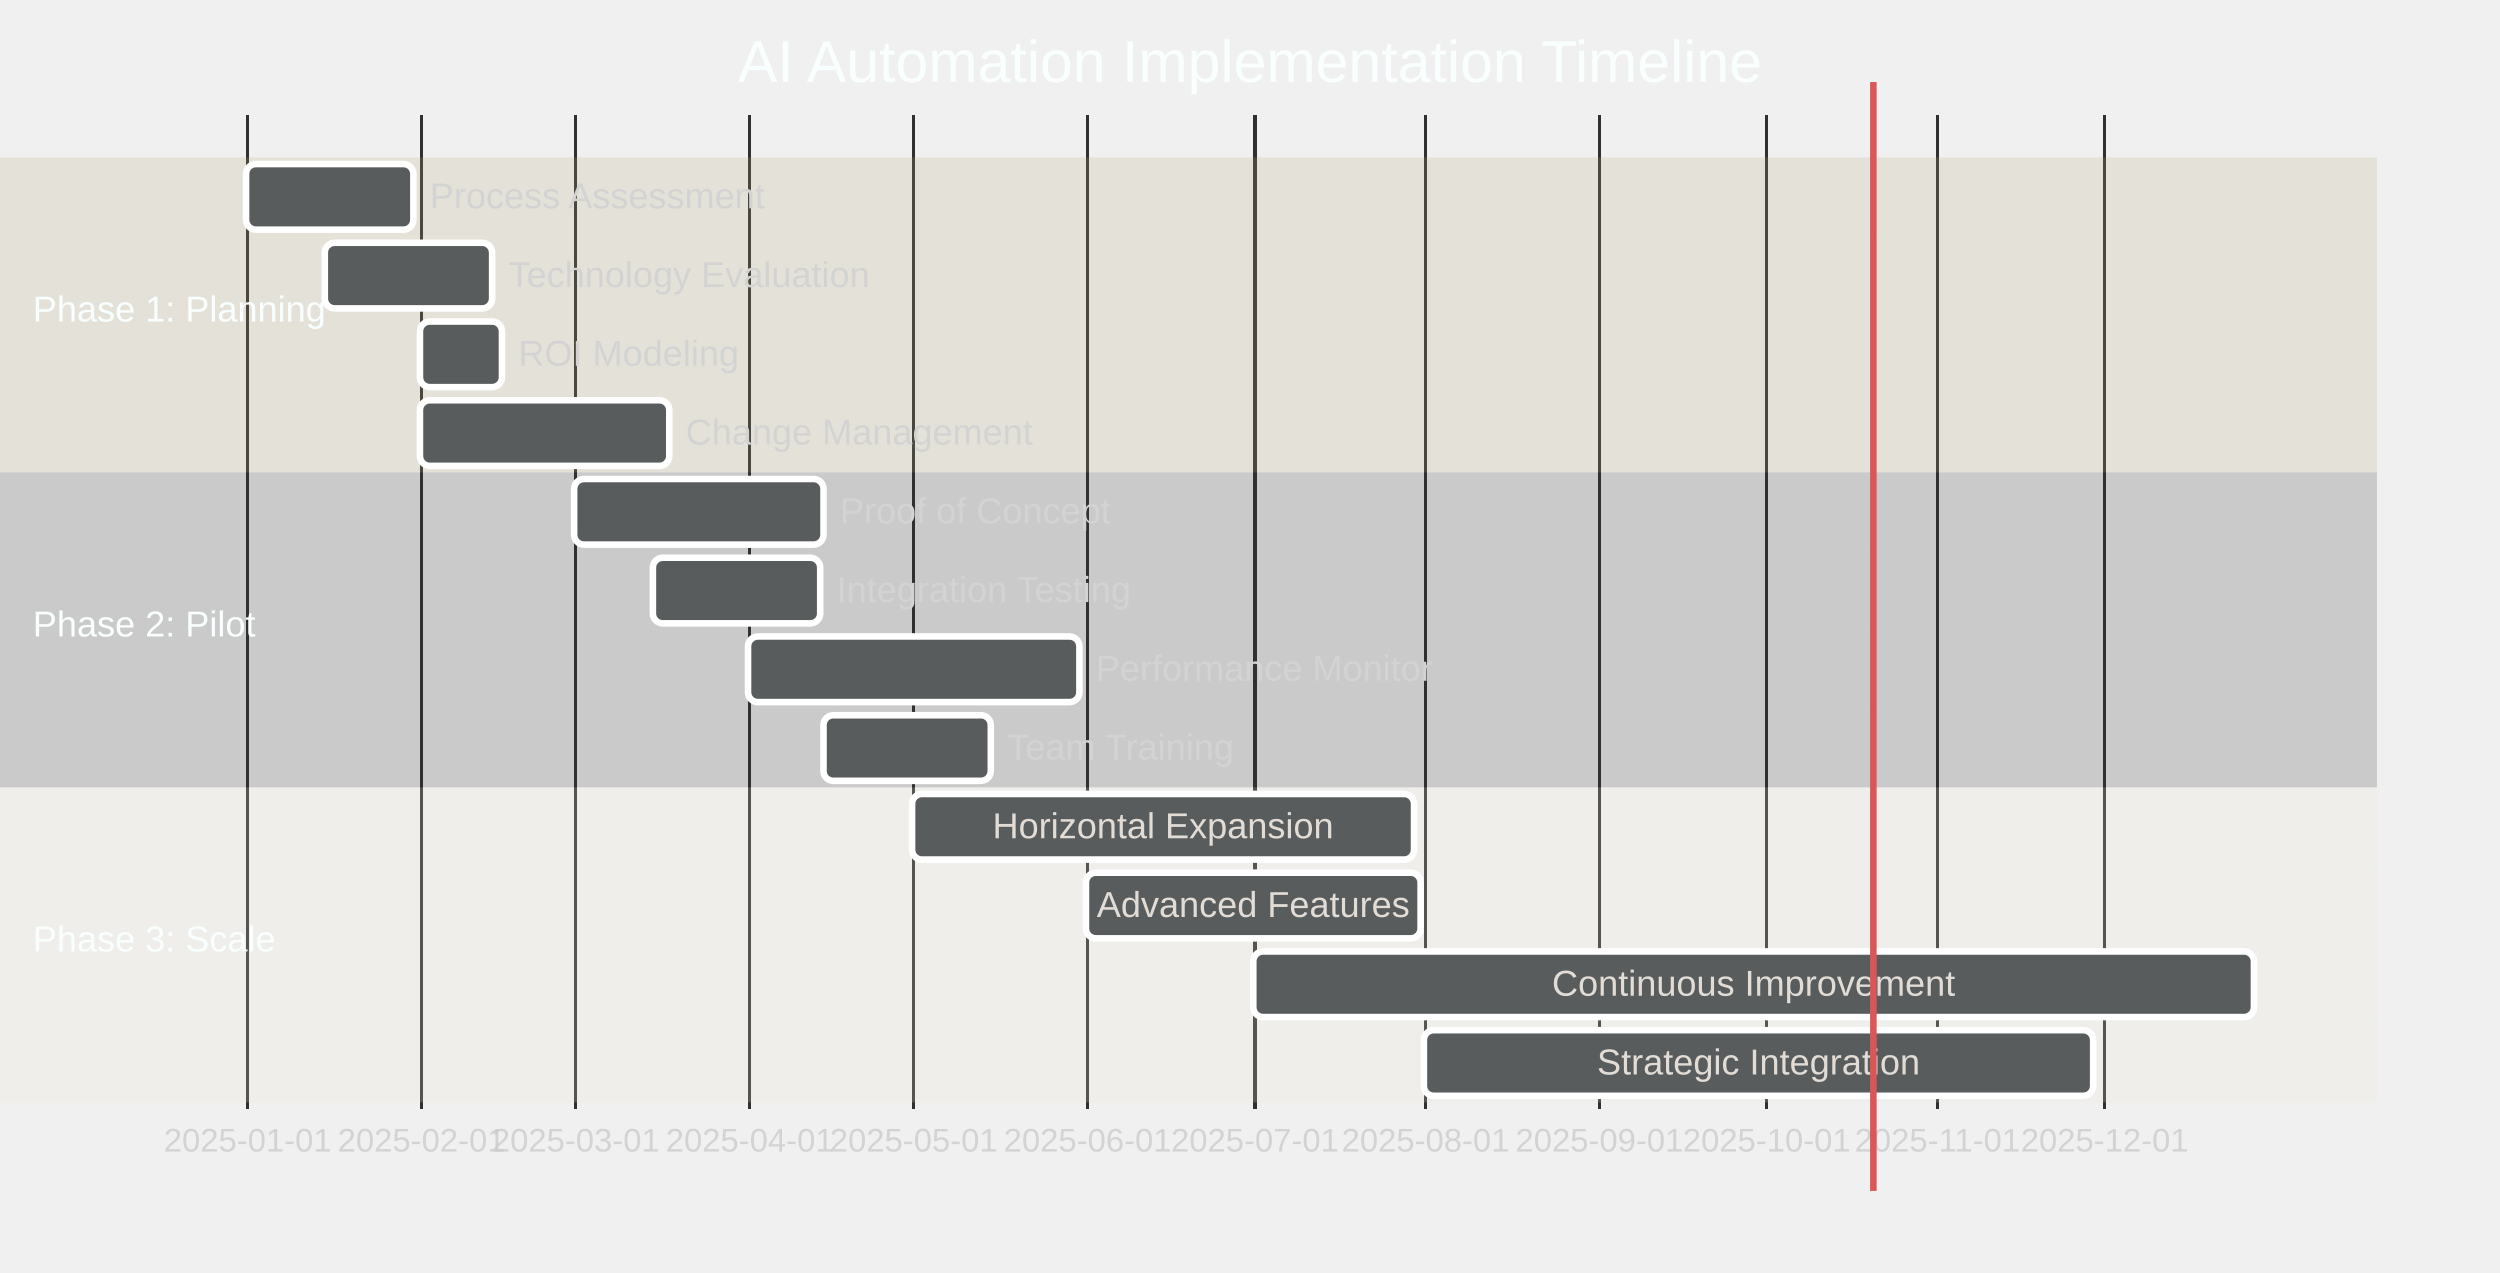
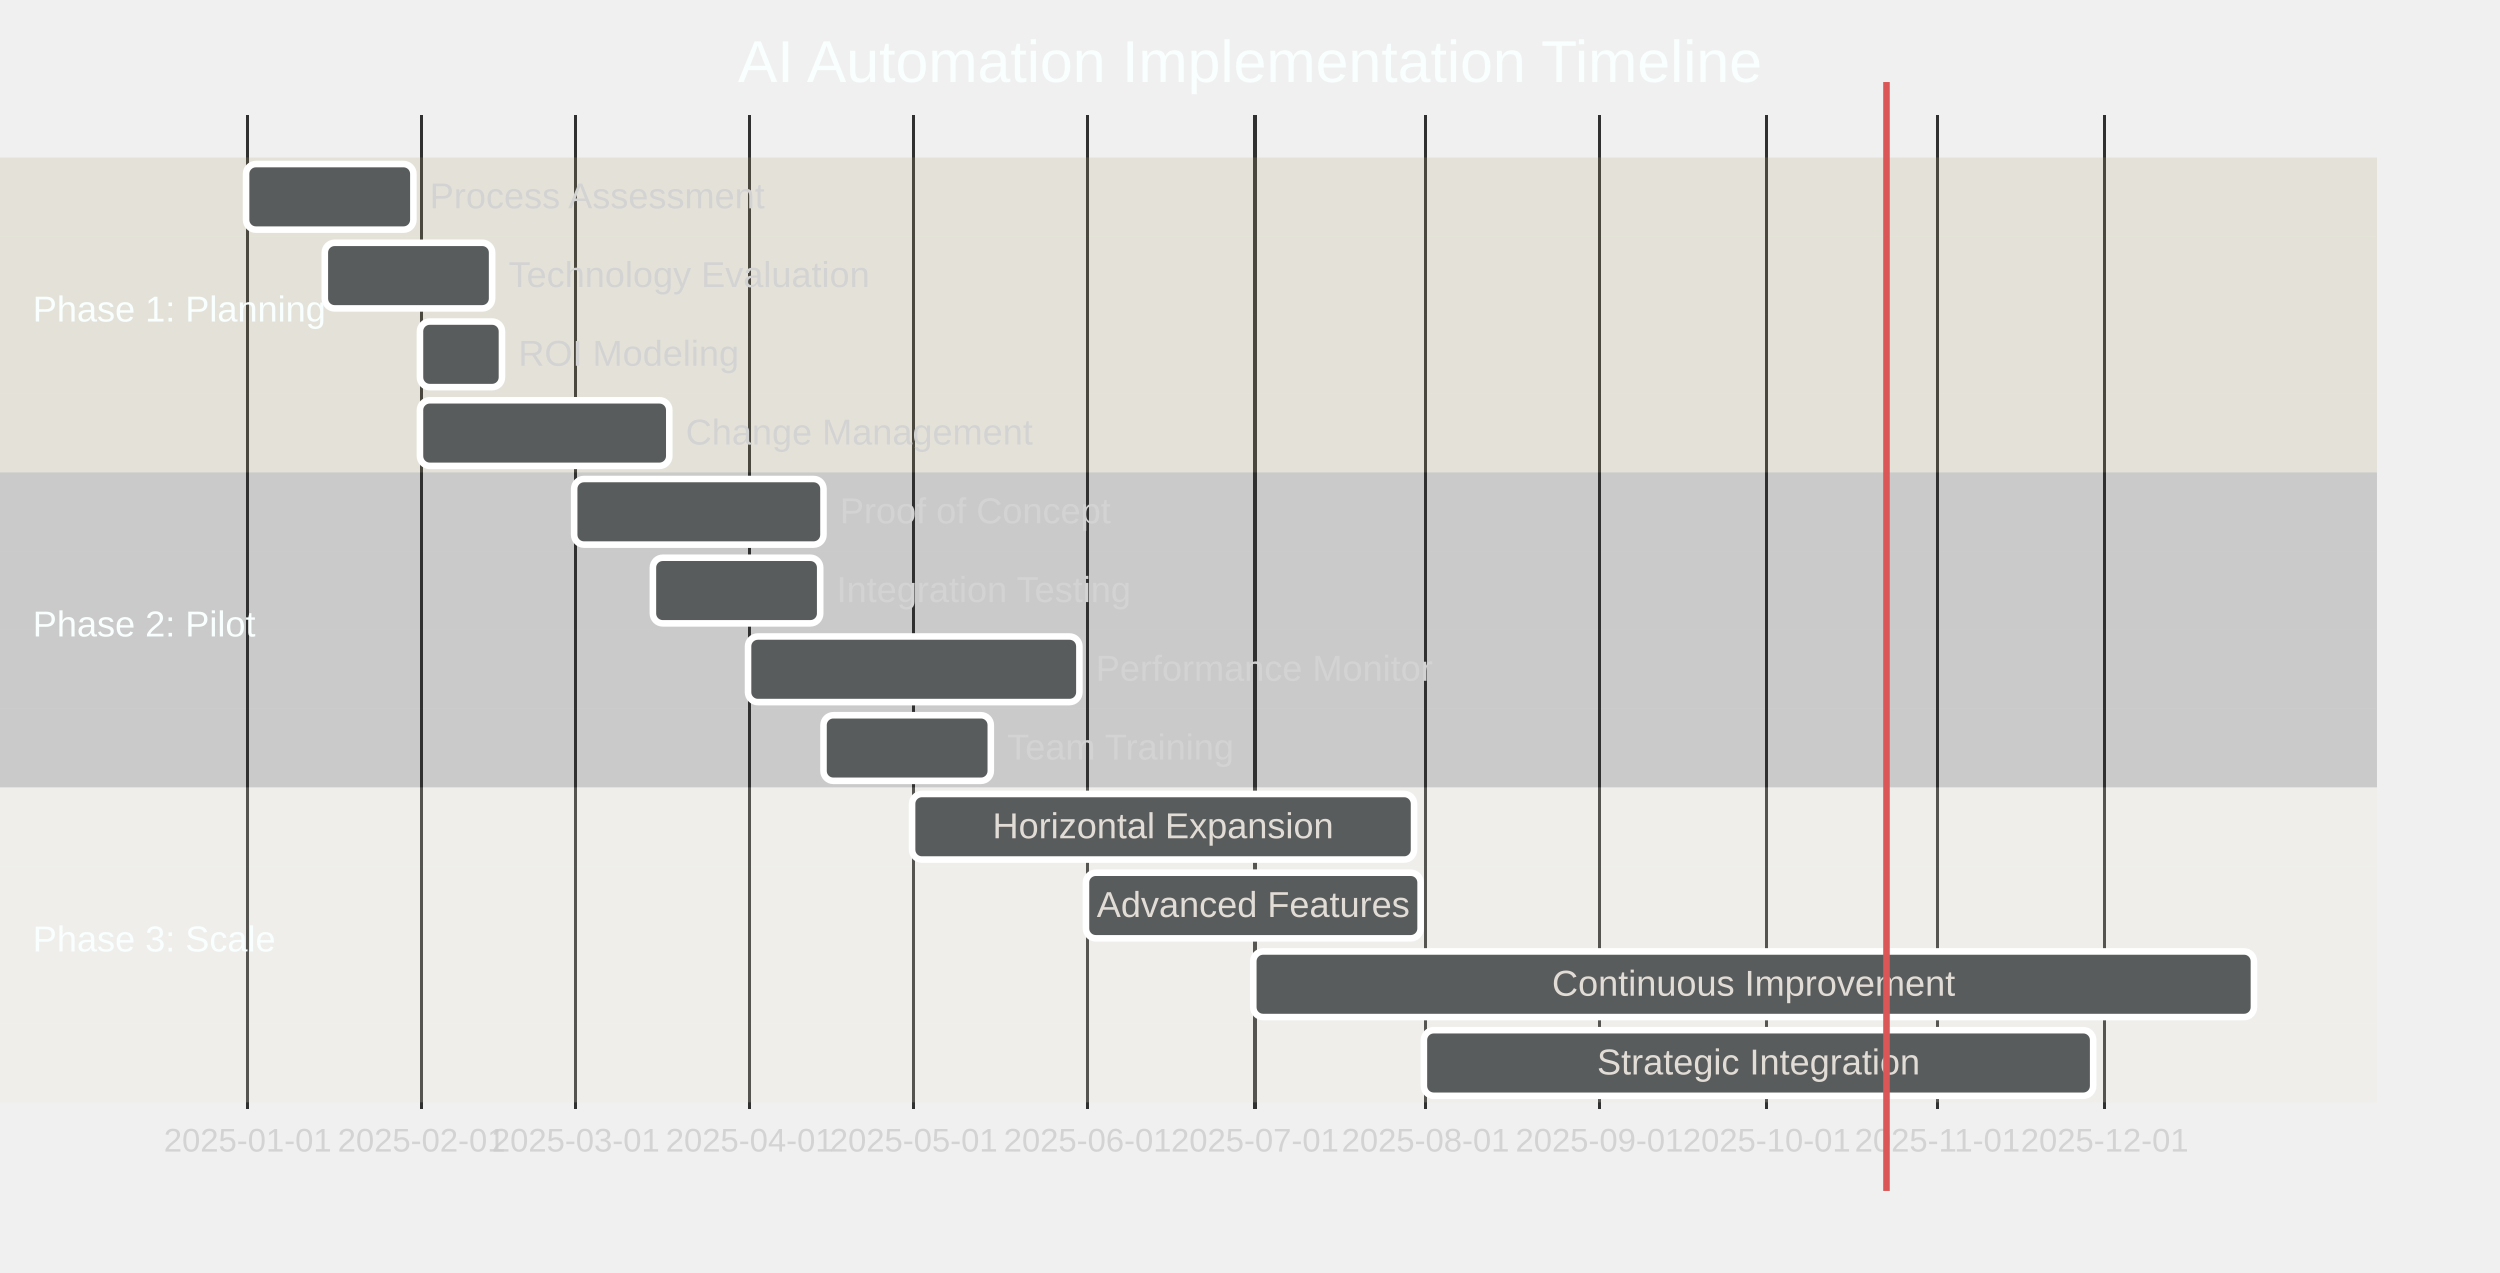
<svg xmlns="http://www.w3.org/2000/svg" aria-roledescription="gantt" role="graphics-document document" style="max-width: 762px; background-color: transparent;" viewBox="0 0 762 388" width="100%" id="my-svg">
  <style>#my-svg{font-family:"trebuchet ms",verdana,arial,sans-serif;font-size:16px;fill:#ccc;}#my-svg .error-icon{fill:#a44141;}#my-svg .error-text{fill:#ddd;stroke:#ddd;}#my-svg .edge-thickness-normal{stroke-width:2px;}#my-svg .edge-thickness-thick{stroke-width:3.5px;}#my-svg .edge-pattern-solid{stroke-dasharray:0;}#my-svg .edge-pattern-dashed{stroke-dasharray:3;}#my-svg .edge-pattern-dotted{stroke-dasharray:2;}#my-svg .marker{fill:lightgrey;stroke:lightgrey;}#my-svg .marker.cross{stroke:lightgrey;}#my-svg svg{font-family:"trebuchet ms",verdana,arial,sans-serif;font-size:16px;}#my-svg .mermaid-main-font{font-family:var(--mermaid-font-family, "trebuchet ms", verdana, arial, sans-serif);}#my-svg .exclude-range{fill:hsl(52.941, 28.814%, 48.431%);}#my-svg .section{stroke:none;opacity:0.2;}#my-svg .section0{fill:hsl(52.941, 28.814%, 58.431%);}#my-svg .section2{fill:#EAE8D9;}#my-svg .section1,#my-svg .section3{fill:#333;opacity:0.2;}#my-svg .sectionTitle0{fill:#F9FFFE;}#my-svg .sectionTitle1{fill:#F9FFFE;}#my-svg .sectionTitle2{fill:#F9FFFE;}#my-svg .sectionTitle3{fill:#F9FFFE;}#my-svg .sectionTitle{text-anchor:start;font-family:var(--mermaid-font-family, "trebuchet ms", verdana, arial, sans-serif);}#my-svg .grid .tick{stroke:lightgrey;opacity:0.8;shape-rendering:crispEdges;}#my-svg .grid .tick text{font-family:"trebuchet ms",verdana,arial,sans-serif;fill:#ccc;}#my-svg .grid path{stroke-width:0;}#my-svg .today{fill:none;stroke:#DB5757;stroke-width:2px;}#my-svg .task{stroke-width:2;}#my-svg .taskText{text-anchor:middle;font-family:var(--mermaid-font-family, "trebuchet ms", verdana, arial, sans-serif);}#my-svg .taskTextOutsideRight{fill:hsl(28.571, 17.355%, 86.275%);text-anchor:start;font-family:var(--mermaid-font-family, "trebuchet ms", verdana, arial, sans-serif);}#my-svg .taskTextOutsideLeft{fill:hsl(28.571, 17.355%, 86.275%);text-anchor:end;}#my-svg .task.clickable{cursor:pointer;}#my-svg .taskText.clickable{cursor:pointer;fill:#003163!important;font-weight:bold;}#my-svg .taskTextOutsideLeft.clickable{cursor:pointer;fill:#003163!important;font-weight:bold;}#my-svg .taskTextOutsideRight.clickable{cursor:pointer;fill:#003163!important;font-weight:bold;}#my-svg .taskText0,#my-svg .taskText1,#my-svg .taskText2,#my-svg .taskText3{fill:hsl(28.571, 17.355%, 86.275%);}#my-svg .task0,#my-svg .task1,#my-svg .task2,#my-svg .task3{fill:hsl(180, 1.587%, 35.353%);stroke:#ffffff;}#my-svg .taskTextOutside0,#my-svg .taskTextOutside2{fill:lightgrey;}#my-svg .taskTextOutside1,#my-svg .taskTextOutside3{fill:lightgrey;}#my-svg .active0,#my-svg .active1,#my-svg .active2,#my-svg .active3{fill:#81B1DB;stroke:#ffffff;}#my-svg .activeText0,#my-svg .activeText1,#my-svg .activeText2,#my-svg .activeText3{fill:hsl(28.571, 17.355%, 86.275%)!important;}#my-svg .done0,#my-svg .done1,#my-svg .done2,#my-svg .done3{stroke:grey;fill:lightgrey;stroke-width:2;}#my-svg .doneText0,#my-svg .doneText1,#my-svg .doneText2,#my-svg .doneText3{fill:hsl(28.571, 17.355%, 86.275%)!important;}#my-svg .crit0,#my-svg .crit1,#my-svg .crit2,#my-svg .crit3{stroke:#E83737;fill:#E83737;stroke-width:2;}#my-svg .activeCrit0,#my-svg .activeCrit1,#my-svg .activeCrit2,#my-svg .activeCrit3{stroke:#E83737;fill:#81B1DB;stroke-width:2;}#my-svg .doneCrit0,#my-svg .doneCrit1,#my-svg .doneCrit2,#my-svg .doneCrit3{stroke:#E83737;fill:lightgrey;stroke-width:2;cursor:pointer;shape-rendering:crispEdges;}#my-svg .milestone{transform:rotate(45deg) scale(0.8,0.8);}#my-svg .milestoneText{font-style:italic;}#my-svg .doneCritText0,#my-svg .doneCritText1,#my-svg .doneCritText2,#my-svg .doneCritText3{fill:hsl(28.571, 17.355%, 86.275%)!important;}#my-svg .activeCritText0,#my-svg .activeCritText1,#my-svg .activeCritText2,#my-svg .activeCritText3{fill:hsl(28.571, 17.355%, 86.275%)!important;}#my-svg .titleText{text-anchor:middle;font-size:18px;fill:#F9FFFE;font-family:var(--mermaid-font-family, "trebuchet ms", verdana, arial, sans-serif);}#my-svg :root{--mermaid-font-family:"trebuchet ms",verdana,arial,sans-serif;}</style>
  <g />
  <g text-anchor="middle" font-family="sans-serif" font-size="10" fill="none" transform="translate(75, 338)" class="grid">
    <path d="M0.5,-303V0.5H612.5V-303" stroke="currentColor" class="domain" />
    <g transform="translate(0.5,0)" opacity="1" class="tick">
      <line y2="-303" stroke="currentColor" />
      <text style="text-anchor: middle;" font-size="10" stroke="none" dy="1em" y="3" fill="#000">2025-01-01</text>
    </g>
    <g transform="translate(53.5,0)" opacity="1" class="tick">
      <line y2="-303" stroke="currentColor" />
      <text style="text-anchor: middle;" font-size="10" stroke="none" dy="1em" y="3" fill="#000">2025-02-01</text>
    </g>
    <g transform="translate(100.5,0)" opacity="1" class="tick">
      <line y2="-303" stroke="currentColor" />
      <text style="text-anchor: middle;" font-size="10" stroke="none" dy="1em" y="3" fill="#000">2025-03-01</text>
    </g>
    <g transform="translate(153.5,0)" opacity="1" class="tick">
      <line y2="-303" stroke="currentColor" />
      <text style="text-anchor: middle;" font-size="10" stroke="none" dy="1em" y="3" fill="#000">2025-04-01</text>
    </g>
    <g transform="translate(203.5,0)" opacity="1" class="tick">
      <line y2="-303" stroke="currentColor" />
      <text style="text-anchor: middle;" font-size="10" stroke="none" dy="1em" y="3" fill="#000">2025-05-01</text>
    </g>
    <g transform="translate(256.5,0)" opacity="1" class="tick">
      <line y2="-303" stroke="currentColor" />
      <text style="text-anchor: middle;" font-size="10" stroke="none" dy="1em" y="3" fill="#000">2025-06-01</text>
    </g>
    <g transform="translate(307.5,0)" opacity="1" class="tick">
      <line y2="-303" stroke="currentColor" />
      <text style="text-anchor: middle;" font-size="10" stroke="none" dy="1em" y="3" fill="#000">2025-07-01</text>
    </g>
    <g transform="translate(359.5,0)" opacity="1" class="tick">
      <line y2="-303" stroke="currentColor" />
      <text style="text-anchor: middle;" font-size="10" stroke="none" dy="1em" y="3" fill="#000">2025-08-01</text>
    </g>
    <g transform="translate(412.5,0)" opacity="1" class="tick">
      <line y2="-303" stroke="currentColor" />
      <text style="text-anchor: middle;" font-size="10" stroke="none" dy="1em" y="3" fill="#000">2025-09-01</text>
    </g>
    <g transform="translate(463.5,0)" opacity="1" class="tick">
      <line y2="-303" stroke="currentColor" />
      <text style="text-anchor: middle;" font-size="10" stroke="none" dy="1em" y="3" fill="#000">2025-10-01</text>
    </g>
    <g transform="translate(515.5,0)" opacity="1" class="tick">
      <line y2="-303" stroke="currentColor" />
      <text style="text-anchor: middle;" font-size="10" stroke="none" dy="1em" y="3" fill="#000">2025-11-01</text>
    </g>
    <g transform="translate(566.5,0)" opacity="1" class="tick">
      <line y2="-303" stroke="currentColor" />
      <text style="text-anchor: middle;" font-size="10" stroke="none" dy="1em" y="3" fill="#000">2025-12-01</text>
    </g>
  </g>
  <g>
    <rect class="section section0" height="24" width="724.5" y="48" x="0" />
    <rect class="section section0" height="24" width="724.5" y="72" x="0" />
    <rect class="section section0" height="24" width="724.5" y="96" x="0" />
    <rect class="section section0" height="24" width="724.5" y="120" x="0" />
    <rect class="section section1" height="24" width="724.5" y="144" x="0" />
    <rect class="section section1" height="24" width="724.5" y="168" x="0" />
    <rect class="section section1" height="24" width="724.5" y="192" x="0" />
    <rect class="section section1" height="24" width="724.5" y="216" x="0" />
    <rect class="section section2" height="24" width="724.5" y="240" x="0" />
    <rect class="section section2" height="24" width="724.5" y="264" x="0" />
    <rect class="section section2" height="24" width="724.5" y="288" x="0" />
    <rect class="section section2" height="24" width="724.5" y="312" x="0" />
  </g>
  <g>
    <rect class="task task0" transform-origin="100.5px 60px" height="20" width="51" y="50" x="75" ry="3" rx="3" id="task1" />
    <rect class="task task0" transform-origin="124.5px 84px" height="20" width="51" y="74" x="99" ry="3" rx="3" id="task2" />
    <rect class="task task0" transform-origin="140.5px 108px" height="20" width="25" y="98" x="128" ry="3" rx="3" id="task3" />
    <rect class="task task0" transform-origin="166px 132px" height="20" width="76" y="122" x="128" ry="3" rx="3" id="task4" />
    <rect class="task task1" transform-origin="213px 156px" height="20" width="76" y="146" x="175" ry="3" rx="3" id="task5" />
    <rect class="task task1" transform-origin="224.5px 180px" height="20" width="51" y="170" x="199" ry="3" rx="3" id="task6" />
    <rect class="task task1" transform-origin="278.5px 204px" height="20" width="101" y="194" x="228" ry="3" rx="3" id="task7" />
    <rect class="task task1" transform-origin="276.5px 228px" height="20" width="51" y="218" x="251" ry="3" rx="3" id="task8" />
    <rect class="task task2" transform-origin="354.5px 252px" height="20" width="153" y="242" x="278" ry="3" rx="3" id="task9" />
    <rect class="task task2" transform-origin="382px 276px" height="20" width="102" y="266" x="331" ry="3" rx="3" id="task10" />
    <rect class="task task2" transform-origin="534.5px 300px" height="20" width="305" y="290" x="382" ry="3" rx="3" id="task11" />
    <rect class="task task2" transform-origin="536px 324px" height="20" width="204" y="314" x="434" ry="3" rx="3" id="task12" />
    <text class="taskTextOutsideRight taskTextOutside0  width-102.09375" y="63.5" x="131" font-size="11" id="task1-text">Process Assessment     </text>
    <text class="taskTextOutsideRight taskTextOutside0  width-110.078125" y="87.5" x="155" font-size="11" id="task2-text">Technology Evaluation  </text>
    <text class="taskTextOutsideRight taskTextOutside0  width-67.265625" y="111.5" x="158" font-size="11" id="task3-text">ROI Modeling          </text>
    <text class="taskTextOutsideRight taskTextOutside0  width-105.796875" y="135.5" x="209" font-size="11" id="task4-text">Change Management     </text>
    <text class="taskTextOutsideRight taskTextOutside1  width-82.5625" y="159.5" x="256" font-size="11" id="task5-text">Proof of Concept      </text>
    <text class="taskTextOutsideRight taskTextOutside1  width-89.703125" y="183.5" x="255" font-size="11" id="task6-text">Integration Testing   </text>
    <text class="taskTextOutsideRight taskTextOutside1  width-103.04296875" y="207.5" x="334" font-size="11" id="task7-text">Performance Monitor   </text>
    <text class="taskTextOutsideRight taskTextOutside1  width-69.09375" y="231.5" x="307" font-size="11" id="task8-text">Team Training         </text>
    <text class="taskText taskText2  width-103.953125" y="255.5" x="354.5" font-size="11" id="task9-text">Horizontal Expansion  </text>
    <text class="taskText taskText2  width-95.890625" y="279.5" x="382" font-size="11" id="task10-text">Advanced Features     </text>
    <text class="taskText taskText2  width-122.90625" y="303.5" x="534.5" font-size="11" id="task11-text">Continuous Improvement</text>
    <text class="taskText taskText2  width-98.453125" y="327.5" x="536" font-size="11" id="task12-text">Strategic Integration </text>
  </g>
  <g>
    <text class="sectionTitle sectionTitle0" font-size="11" y="98" x="10" dy="0em">
      <tspan x="10" alignment-baseline="central">Phase 1: Planning</tspan>
    </text>
    <text class="sectionTitle sectionTitle1" font-size="11" y="194" x="10" dy="0em">
      <tspan x="10" alignment-baseline="central">Phase 2: Pilot</tspan>
    </text>
    <text class="sectionTitle sectionTitle2" font-size="11" y="290" x="10" dy="0em">
      <tspan x="10" alignment-baseline="central">Phase 3: Scale</tspan>
    </text>
  </g>
  <g class="today">
-     <line class="today" y2="363" y1="25" x2="571" x1="571" />
+     <line class="today" y2="363" y1="25" x2="575" x1="575" />
  </g>
  <text class="titleText" y="25" x="381">AI Automation Implementation Timeline</text>
</svg>
